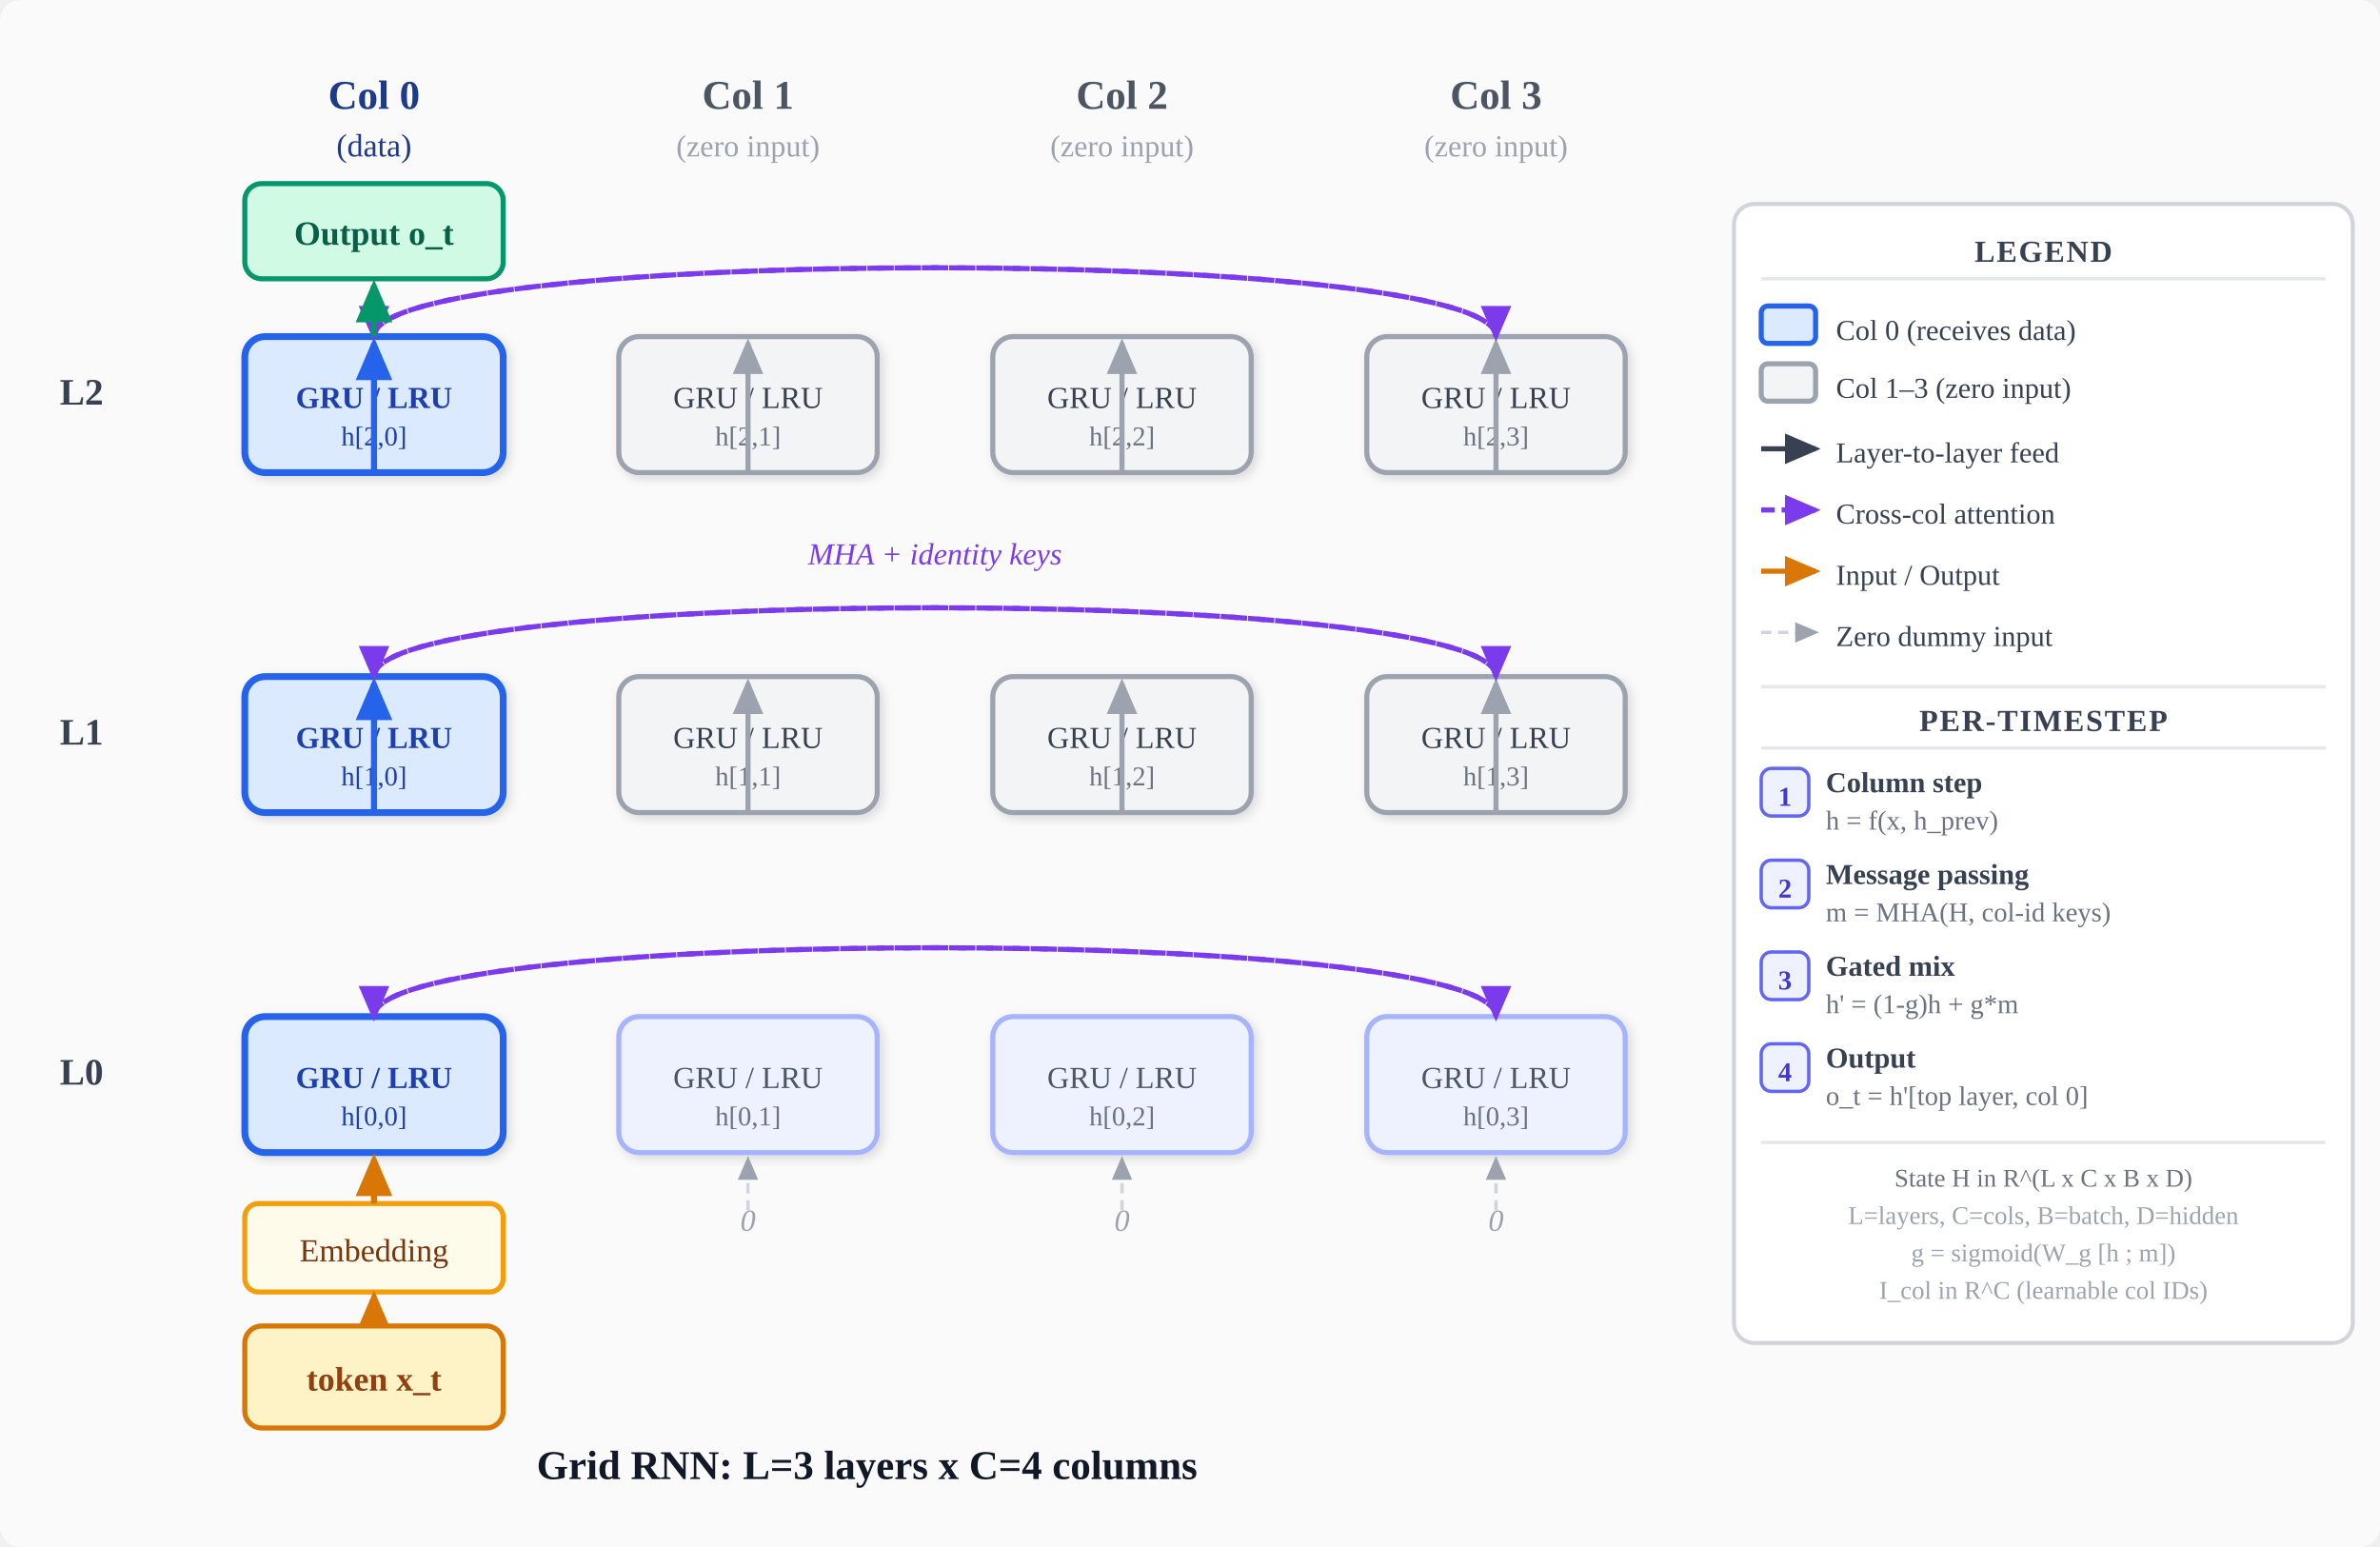
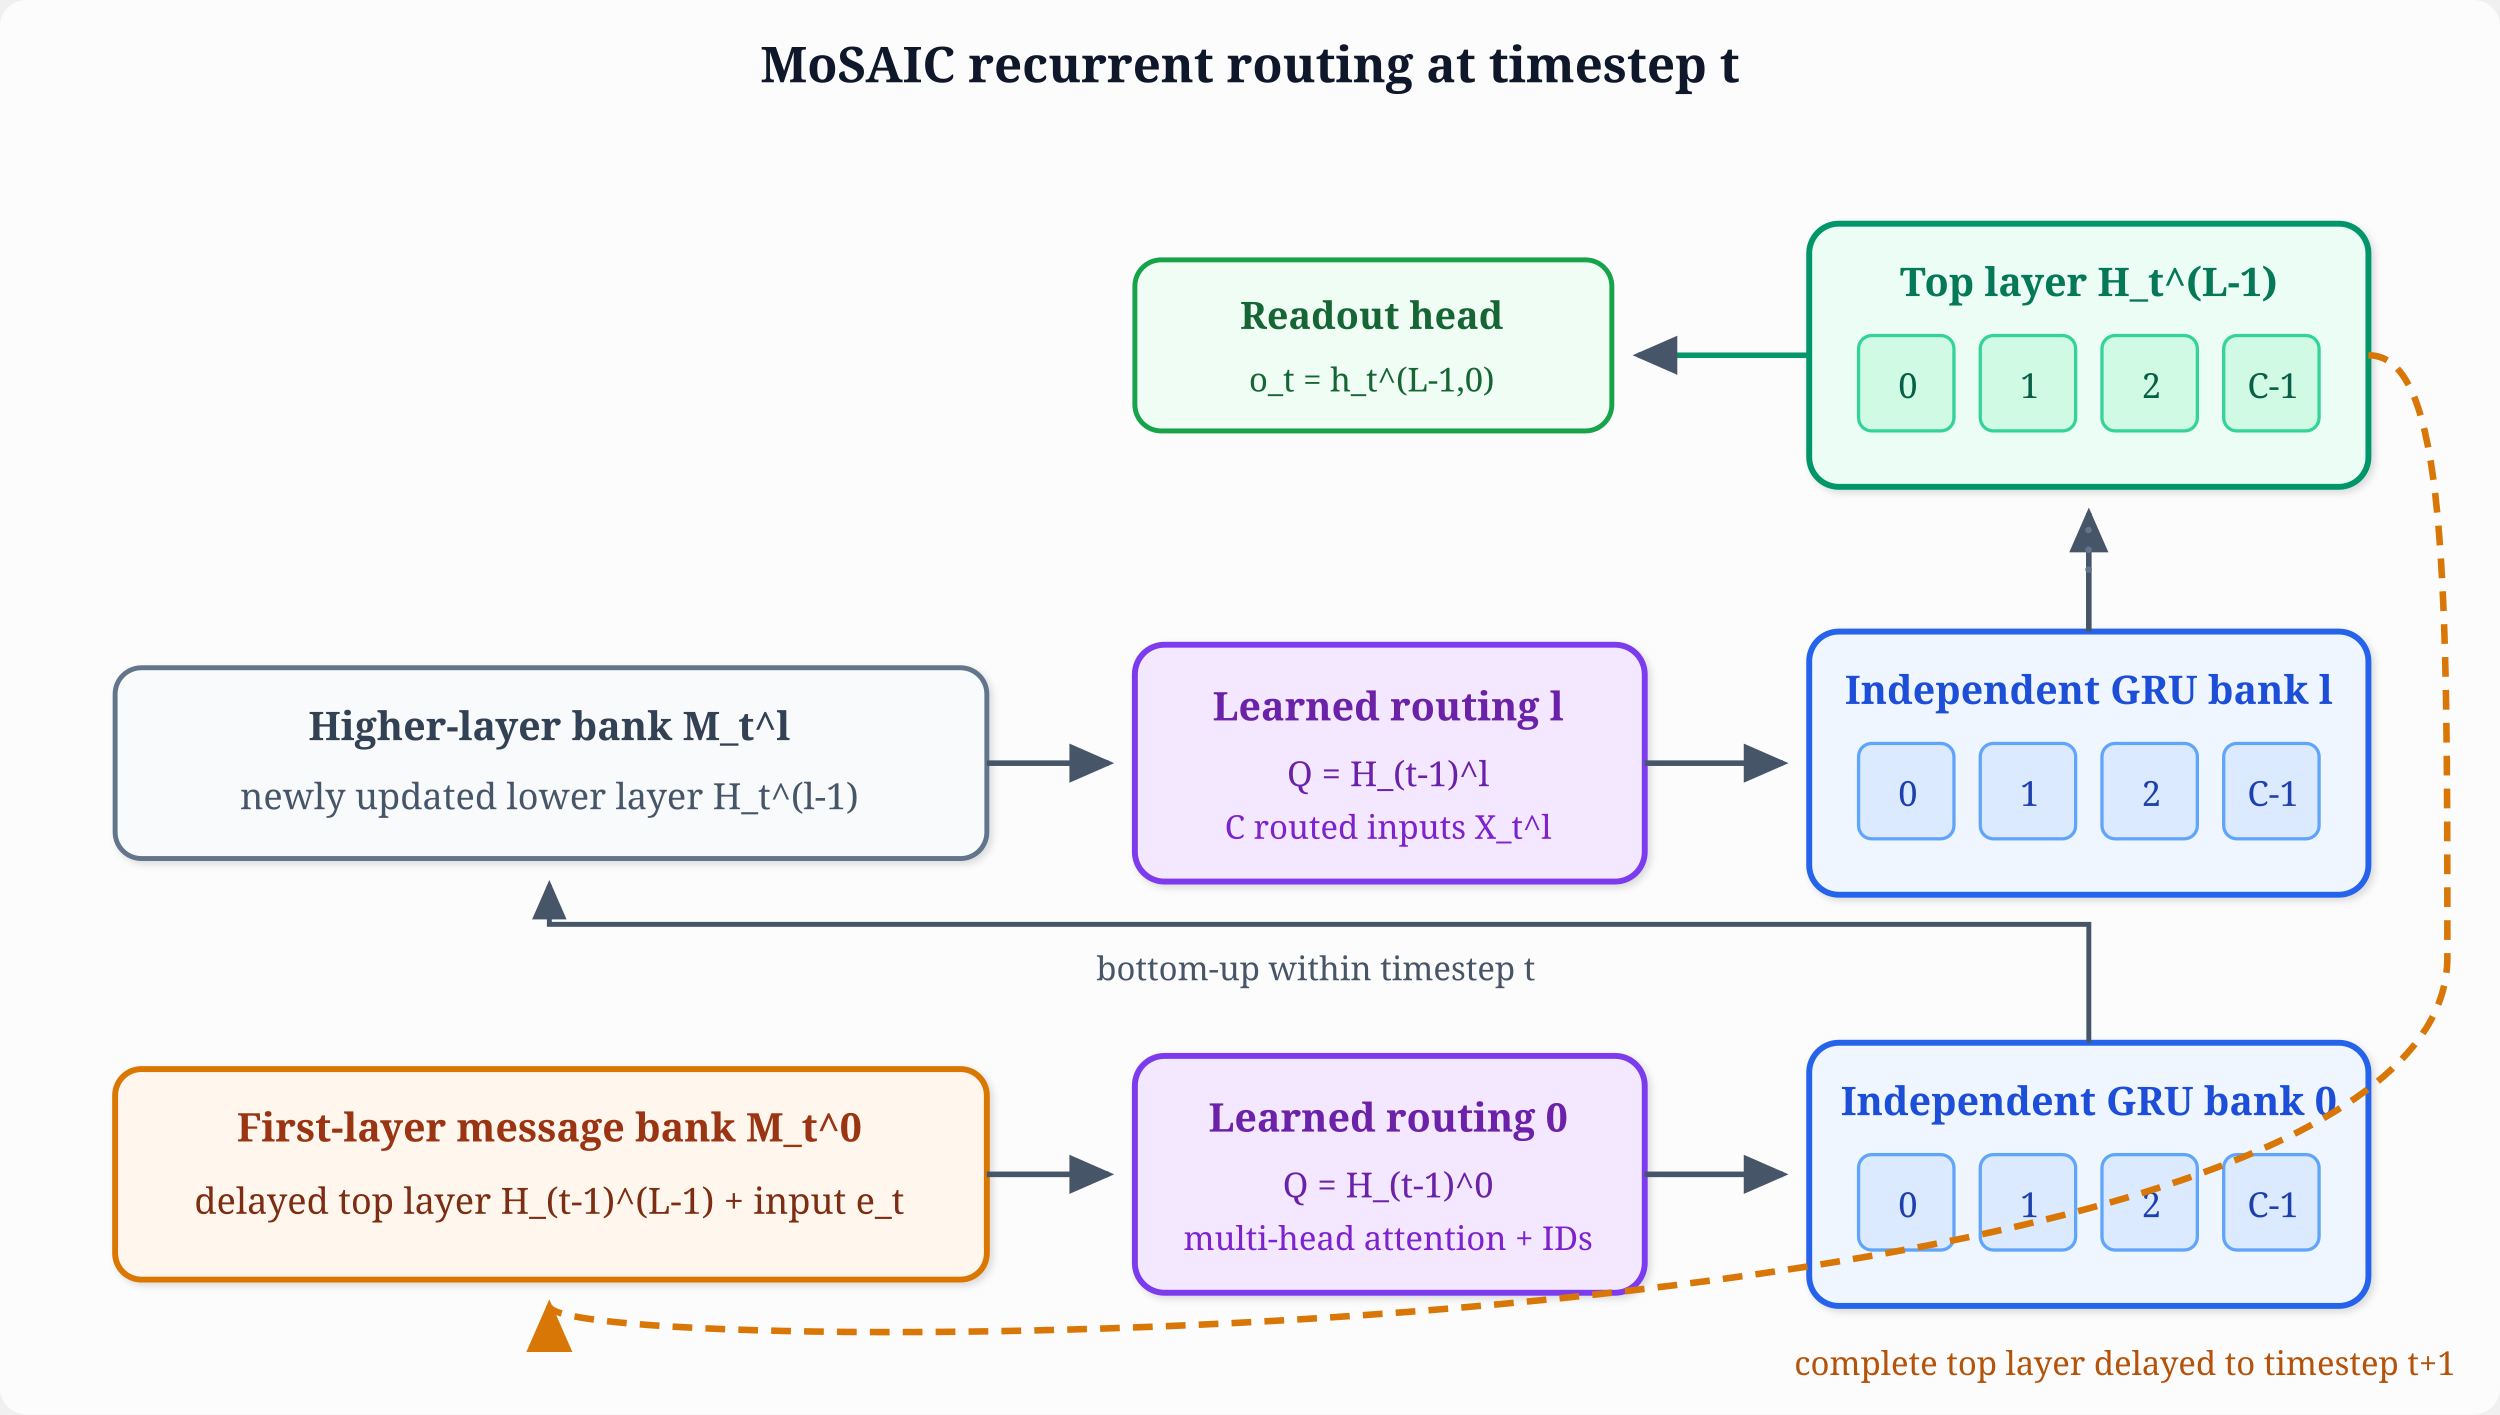
- <svg xmlns="http://www.w3.org/2000/svg" width="700" height="455" viewBox="0 0 700 455" font-family="'Linux Libertine O', 'Libertinus Serif', Georgia, 'Times New Roman', serif">
+ <svg xmlns="http://www.w3.org/2000/svg" width="760" height="430" viewBox="0 0 760 430" font-family="'Linux Libertine O', 'Libertinus Serif', Georgia, serif">
  <defs>
-     <marker id="arr" markerWidth="7" markerHeight="6" refX="6" refY="3" orient="auto">
-       <path d="M0,0 L7,3 L0,6 Z" fill="#374151" />
+     <marker id="arrow" markerWidth="8" markerHeight="7" refX="7" refY="3.5" orient="auto">
+       <path d="M0,0 L8,3.5 L0,7 Z" fill="#475569" />
    </marker>
-     <marker id="arr-blue" markerWidth="7" markerHeight="6" refX="6" refY="3" orient="auto">
-       <path d="M0,0 L7,3 L0,6 Z" fill="#2563EB" />
-     </marker>
-     <marker id="arr-attn" markerWidth="7" markerHeight="6" refX="6" refY="3" orient="auto">
-       <path d="M0,0 L7,3 L0,6 Z" fill="#7C3AED" />
-     </marker>
-     <marker id="arr-out" markerWidth="7" markerHeight="6" refX="6" refY="3" orient="auto">
-       <path d="M0,0 L7,3 L0,6 Z" fill="#059669" />
-     </marker>
-     <marker id="arr-orange" markerWidth="7" markerHeight="6" refX="6" refY="3" orient="auto">
-       <path d="M0,0 L7,3 L0,6 Z" fill="#D97706" />
-     </marker>
-     <marker id="arr-gray" markerWidth="7" markerHeight="6" refX="6" refY="3" orient="auto">
-       <path d="M0,0 L7,3 L0,6 Z" fill="#9CA3AF" />
+     <marker id="feedback" markerWidth="8" markerHeight="7" refX="7" refY="3.5" orient="auto">
+       <path d="M0,0 L8,3.5 L0,7 Z" fill="#D97706" />
    </marker>
    <filter id="shadow">
-       <feDropShadow dx="1" dy="1" stdDeviation="1.5" flood-color="#00000022" />
+       <feDropShadow dx="1" dy="1" stdDeviation="1.2" flood-color="#00000022" />
    </filter>
  </defs>
-   <rect width="700" height="455" fill="#FAFAFA" rx="6" />
-   <text x="110" y="32" text-anchor="middle" font-size="12" font-weight="bold" fill="#1E3A8A">Col 0</text>
-   <text x="110" y="46" text-anchor="middle" font-size="9.5" fill="#1E3A8A">(data)</text>
-   <text x="220" y="32" text-anchor="middle" font-size="12" font-weight="bold" fill="#4B5563">Col 1</text>
-   <text x="330" y="32" text-anchor="middle" font-size="12" font-weight="bold" fill="#4B5563">Col 2</text>
-   <text x="440" y="32" text-anchor="middle" font-size="12" font-weight="bold" fill="#4B5563">Col 3</text>
-   <text x="220" y="46" text-anchor="middle" font-size="9" fill="#9CA3AF">(zero input)</text>
-   <text x="330" y="46" text-anchor="middle" font-size="9" fill="#9CA3AF">(zero input)</text>
-   <text x="440" y="46" text-anchor="middle" font-size="9" fill="#9CA3AF">(zero input)</text>
-   <text x="24" y="119" text-anchor="middle" font-size="11" font-weight="bold" fill="#374151">L2</text>
-   <text x="24" y="219" text-anchor="middle" font-size="11" font-weight="bold" fill="#374151">L1</text>
-   <text x="24" y="319" text-anchor="middle" font-size="11" font-weight="bold" fill="#374151">L0</text>
-   <rect x="72" y="99" width="76" height="40" rx="6" fill="#DBEAFE" stroke="#2563EB" stroke-width="2" filter="url(#shadow)" />
-   <text x="110" y="120" text-anchor="middle" font-size="9" font-weight="bold" fill="#1E40AF">GRU / LRU</text>
-   <text x="110" y="131" text-anchor="middle" font-size="8" fill="#1E40AF">h[2,0]</text>
-   <rect x="182" y="99" width="76" height="40" rx="6" fill="#F3F4F6" stroke="#9CA3AF" stroke-width="1.5" filter="url(#shadow)" />
-   <text x="220" y="120" text-anchor="middle" font-size="9" fill="#374151">GRU / LRU</text>
-   <text x="220" y="131" text-anchor="middle" font-size="8" fill="#6B7280">h[2,1]</text>
-   <rect x="292" y="99" width="76" height="40" rx="6" fill="#F3F4F6" stroke="#9CA3AF" stroke-width="1.5" filter="url(#shadow)" />
-   <text x="330" y="120" text-anchor="middle" font-size="9" fill="#374151">GRU / LRU</text>
-   <text x="330" y="131" text-anchor="middle" font-size="8" fill="#6B7280">h[2,2]</text>
-   <rect x="402" y="99" width="76" height="40" rx="6" fill="#F3F4F6" stroke="#9CA3AF" stroke-width="1.5" filter="url(#shadow)" />
-   <text x="440" y="120" text-anchor="middle" font-size="9" fill="#374151">GRU / LRU</text>
-   <text x="440" y="131" text-anchor="middle" font-size="8" fill="#6B7280">h[2,3]</text>
-   <rect x="72" y="199" width="76" height="40" rx="6" fill="#DBEAFE" stroke="#2563EB" stroke-width="2" filter="url(#shadow)" />
-   <text x="110" y="220" text-anchor="middle" font-size="9" font-weight="bold" fill="#1E40AF">GRU / LRU</text>
-   <text x="110" y="231" text-anchor="middle" font-size="8" fill="#1E40AF">h[1,0]</text>
-   <rect x="182" y="199" width="76" height="40" rx="6" fill="#F3F4F6" stroke="#9CA3AF" stroke-width="1.5" filter="url(#shadow)" />
-   <text x="220" y="220" text-anchor="middle" font-size="9" fill="#374151">GRU / LRU</text>
-   <text x="220" y="231" text-anchor="middle" font-size="8" fill="#6B7280">h[1,1]</text>
-   <rect x="292" y="199" width="76" height="40" rx="6" fill="#F3F4F6" stroke="#9CA3AF" stroke-width="1.5" filter="url(#shadow)" />
-   <text x="330" y="220" text-anchor="middle" font-size="9" fill="#374151">GRU / LRU</text>
-   <text x="330" y="231" text-anchor="middle" font-size="8" fill="#6B7280">h[1,2]</text>
-   <rect x="402" y="199" width="76" height="40" rx="6" fill="#F3F4F6" stroke="#9CA3AF" stroke-width="1.5" filter="url(#shadow)" />
-   <text x="440" y="220" text-anchor="middle" font-size="9" fill="#374151">GRU / LRU</text>
-   <text x="440" y="231" text-anchor="middle" font-size="8" fill="#6B7280">h[1,3]</text>
-   <rect x="72" y="299" width="76" height="40" rx="6" fill="#DBEAFE" stroke="#2563EB" stroke-width="2" filter="url(#shadow)" />
-   <text x="110" y="320" text-anchor="middle" font-size="9" font-weight="bold" fill="#1E40AF">GRU / LRU</text>
-   <text x="110" y="331" text-anchor="middle" font-size="8" fill="#1E40AF">h[0,0]</text>
-   <rect x="182" y="299" width="76" height="40" rx="6" fill="#EEF2FF" stroke="#A5B4FC" stroke-width="1.5" filter="url(#shadow)" />
-   <text x="220" y="320" text-anchor="middle" font-size="9" fill="#4B5563">GRU / LRU</text>
-   <text x="220" y="331" text-anchor="middle" font-size="8" fill="#6B7280">h[0,1]</text>
-   <rect x="292" y="299" width="76" height="40" rx="6" fill="#EEF2FF" stroke="#A5B4FC" stroke-width="1.5" filter="url(#shadow)" />
-   <text x="330" y="320" text-anchor="middle" font-size="9" fill="#4B5563">GRU / LRU</text>
-   <text x="330" y="331" text-anchor="middle" font-size="8" fill="#6B7280">h[0,2]</text>
-   <rect x="402" y="299" width="76" height="40" rx="6" fill="#EEF2FF" stroke="#A5B4FC" stroke-width="1.5" filter="url(#shadow)" />
-   <text x="440" y="320" text-anchor="middle" font-size="9" fill="#4B5563">GRU / LRU</text>
-   <text x="440" y="331" text-anchor="middle" font-size="8" fill="#6B7280">h[0,3]</text>
-   <line x1="110" y1="239" x2="110" y2="201" stroke="#2563EB" stroke-width="1.8" marker-end="url(#arr-blue)" />
-   <line x1="220" y1="239" x2="220" y2="201" stroke="#9CA3AF" stroke-width="1.5" marker-end="url(#arr-gray)" />
-   <line x1="330" y1="239" x2="330" y2="201" stroke="#9CA3AF" stroke-width="1.5" marker-end="url(#arr-gray)" />
-   <line x1="440" y1="239" x2="440" y2="201" stroke="#9CA3AF" stroke-width="1.5" marker-end="url(#arr-gray)" />
-   <line x1="110" y1="139" x2="110" y2="101" stroke="#2563EB" stroke-width="1.8" marker-end="url(#arr-blue)" />
-   <line x1="220" y1="139" x2="220" y2="101" stroke="#9CA3AF" stroke-width="1.5" marker-end="url(#arr-gray)" />
-   <line x1="330" y1="139" x2="330" y2="101" stroke="#9CA3AF" stroke-width="1.5" marker-end="url(#arr-gray)" />
-   <line x1="440" y1="139" x2="440" y2="101" stroke="#9CA3AF" stroke-width="1.5" marker-end="url(#arr-gray)" />
-   <path d="M 110,299 C 110,272 440,272 440,299" fill="none" stroke="#7C3AED" stroke-width="1.5" stroke-dasharray="5,3" marker-end="url(#arr-attn)" />
-   <path d="M 440,299 C 440,272 110,272 110,299" fill="none" stroke="#7C3AED" stroke-width="1.5" stroke-dasharray="5,3" marker-end="url(#arr-attn)" />
-   <path d="M 110,199 C 110,172 440,172 440,199" fill="none" stroke="#7C3AED" stroke-width="1.5" stroke-dasharray="5,3" marker-end="url(#arr-attn)" />
-   <path d="M 440,199 C 440,172 110,172 110,199" fill="none" stroke="#7C3AED" stroke-width="1.5" stroke-dasharray="5,3" marker-end="url(#arr-attn)" />
-   <text x="275" y="166" text-anchor="middle" font-size="9" fill="#7C3AED" font-style="italic">MHA + identity keys</text>
-   <path d="M 110,99 C 110,72 440,72 440,99" fill="none" stroke="#7C3AED" stroke-width="1.5" stroke-dasharray="5,3" marker-end="url(#arr-attn)" />
-   <path d="M 440,99 C 440,72 110,72 110,99" fill="none" stroke="#7C3AED" stroke-width="1.5" stroke-dasharray="5,3" marker-end="url(#arr-attn)" />
-   <rect x="72" y="390" width="76" height="30" rx="5" fill="#FEF3C7" stroke="#D97706" stroke-width="1.5" />
-   <text x="110" y="409" text-anchor="middle" font-size="10" font-weight="bold" fill="#92400E">token x_t</text>
-   <rect x="72" y="354" width="76" height="26" rx="4" fill="#FFFBEB" stroke="#F59E0B" stroke-width="1.5" />
-   <text x="110" y="371" text-anchor="middle" font-size="9.5" fill="#78350F">Embedding</text>
-   <line x1="110" y1="390" x2="110" y2="381" stroke="#D97706" stroke-width="1.5" marker-end="url(#arr-orange)" />
-   <line x1="110" y1="354" x2="110" y2="341" stroke="#D97706" stroke-width="1.8" marker-end="url(#arr-orange)" />
-   <text x="220" y="362" text-anchor="middle" font-size="9" fill="#9CA3AF" font-style="italic">0</text>
-   <text x="330" y="362" text-anchor="middle" font-size="9" fill="#9CA3AF" font-style="italic">0</text>
-   <text x="440" y="362" text-anchor="middle" font-size="9" fill="#9CA3AF" font-style="italic">0</text>
-   <line x1="220" y1="356" x2="220" y2="341" stroke="#D1D5DB" stroke-width="1" stroke-dasharray="3,2" marker-end="url(#arr-gray)" />
-   <line x1="330" y1="356" x2="330" y2="341" stroke="#D1D5DB" stroke-width="1" stroke-dasharray="3,2" marker-end="url(#arr-gray)" />
-   <line x1="440" y1="356" x2="440" y2="341" stroke="#D1D5DB" stroke-width="1" stroke-dasharray="3,2" marker-end="url(#arr-gray)" />
-   <rect x="72" y="54" width="76" height="28" rx="5" fill="#D1FAE5" stroke="#059669" stroke-width="1.5" />
-   <text x="110" y="72" text-anchor="middle" font-size="10" font-weight="bold" fill="#065F46">Output o_t</text>
-   <line x1="110" y1="99" x2="110" y2="84" stroke="#059669" stroke-width="1.8" marker-end="url(#arr-out)" />
-   <rect x="510" y="60" width="182" height="335" rx="6" fill="white" stroke="#D1D5DB" stroke-width="1.2" />
-   <text x="601" y="77" text-anchor="middle" font-size="9" font-weight="bold" letter-spacing="0.5" fill="#374151">LEGEND</text>
-   <line x1="518" y1="82" x2="684" y2="82" stroke="#E5E7EB" stroke-width="1" />
-   <rect x="518" y="90" width="16" height="11" rx="2" fill="#DBEAFE" stroke="#2563EB" stroke-width="1.5" />
-   <text x="540" y="100" font-size="8.5" fill="#374151">Col 0  (receives data)</text>
-   <rect x="518" y="107" width="16" height="11" rx="2" fill="#F3F4F6" stroke="#9CA3AF" stroke-width="1.5" />
-   <text x="540" y="117" font-size="8.5" fill="#374151">Col 1–3  (zero input)</text>
-   <line x1="518" y1="132" x2="534" y2="132" stroke="#374151" stroke-width="1.5" marker-end="url(#arr)" />
-   <text x="540" y="136" font-size="8.5" fill="#374151">Layer-to-layer feed</text>
-   <line x1="518" y1="150" x2="534" y2="150" stroke="#7C3AED" stroke-width="1.5" stroke-dasharray="4,2" marker-end="url(#arr-attn)" />
-   <text x="540" y="154" font-size="8.5" fill="#374151">Cross-col attention</text>
-   <line x1="518" y1="168" x2="534" y2="168" stroke="#D97706" stroke-width="1.5" marker-end="url(#arr-orange)" />
-   <text x="540" y="172" font-size="8.5" fill="#374151">Input / Output</text>
-   <line x1="518" y1="186" x2="534" y2="186" stroke="#D1D5DB" stroke-width="1" stroke-dasharray="3,2" marker-end="url(#arr-gray)" />
-   <text x="540" y="190" font-size="8.5" fill="#374151">Zero dummy input</text>
-   <line x1="518" y1="202" x2="684" y2="202" stroke="#E5E7EB" stroke-width="1" />
-   <text x="601" y="215" text-anchor="middle" font-size="9" font-weight="bold" letter-spacing="0.5" fill="#374151">PER-TIMESTEP</text>
-   <line x1="518" y1="220" x2="684" y2="220" stroke="#E5E7EB" stroke-width="1" />
-   <rect x="518" y="226" width="14" height="14" rx="3" fill="#EEF2FF" stroke="#6366F1" stroke-width="1" />
-   <text x="525" y="237" text-anchor="middle" font-size="8" font-weight="bold" fill="#4338CA">1</text>
-   <text x="537" y="233" font-size="8.5" font-weight="bold" fill="#374151">Column step</text>
-   <text x="537" y="244" font-size="8" fill="#6B7280">h = f(x, h_prev)</text>
-   <rect x="518" y="253" width="14" height="14" rx="3" fill="#EEF2FF" stroke="#6366F1" stroke-width="1" />
-   <text x="525" y="264" text-anchor="middle" font-size="8" font-weight="bold" fill="#4338CA">2</text>
-   <text x="537" y="260" font-size="8.5" font-weight="bold" fill="#374151">Message passing</text>
-   <text x="537" y="271" font-size="8" fill="#6B7280">m = MHA(H, col-id keys)</text>
-   <rect x="518" y="280" width="14" height="14" rx="3" fill="#EEF2FF" stroke="#6366F1" stroke-width="1" />
-   <text x="525" y="291" text-anchor="middle" font-size="8" font-weight="bold" fill="#4338CA">3</text>
-   <text x="537" y="287" font-size="8.5" font-weight="bold" fill="#374151">Gated mix</text>
-   <text x="537" y="298" font-size="8" fill="#6B7280">h' = (1-g)h + g*m</text>
-   <rect x="518" y="307" width="14" height="14" rx="3" fill="#EEF2FF" stroke="#6366F1" stroke-width="1" />
-   <text x="525" y="318" text-anchor="middle" font-size="8" font-weight="bold" fill="#4338CA">4</text>
-   <text x="537" y="314" font-size="8.5" font-weight="bold" fill="#374151">Output</text>
-   <text x="537" y="325" font-size="8" fill="#6B7280">o_t = h'[top layer, col 0]</text>
-   <line x1="518" y1="336" x2="684" y2="336" stroke="#E5E7EB" stroke-width="1" />
-   <text x="601" y="349" text-anchor="middle" font-size="7.5" fill="#6B7280">
-     State H in R^(L x C x B x D)
+   <rect width="760" height="430" rx="8" fill="#FCFCFD" />
+   <text x="380" y="25" text-anchor="middle" font-size="15" font-weight="bold" fill="#0F172A">
+     MoSAIC recurrent routing at timestep t
  </text>
-   <text x="601" y="360" text-anchor="middle" font-size="7.5" fill="#9CA3AF">
-     L=layers, C=cols, B=batch, D=hidden
+   <rect x="35" y="325" width="265" height="64" rx="8" fill="#FFF7ED" stroke="#D97706" stroke-width="1.8" filter="url(#shadow)" />
+   <text x="167" y="347" text-anchor="middle" font-size="12" font-weight="bold" fill="#9A3412">
+     First-layer message bank M_t^0
  </text>
-   <text x="601" y="371" text-anchor="middle" font-size="7.5" fill="#9CA3AF">
-     g = sigmoid(W_g [h ; m])
+   <text x="167" y="369" text-anchor="middle" font-size="11" fill="#7C2D12">
+     delayed top layer H_(t-1)^(L-1)  +  input e_t
  </text>
-   <text x="601" y="382" text-anchor="middle" font-size="7.5" fill="#9CA3AF">
-     I_col in R^C  (learnable col IDs)
+   <rect x="345" y="321" width="155" height="72" rx="9" fill="#F3E8FF" stroke="#7C3AED" stroke-width="1.8" filter="url(#shadow)" />
+   <text x="422" y="344" text-anchor="middle" font-size="12" font-weight="bold" fill="#6B21A8">
+     Learned routing 0
  </text>
-   <text x="255" y="435" text-anchor="middle" font-size="12" font-weight="bold" fill="#111827">
-     Grid RNN: L=3 layers x C=4 columns
+   <text x="422" y="364" text-anchor="middle" font-size="10.5" fill="#6B21A8">
+     Q = H_(t-1)^0
  </text>
+   <text x="422" y="380" text-anchor="middle" font-size="10" fill="#7E22CE">
+     multi-head attention + IDs
+   </text>
+   <rect x="550" y="317" width="170" height="80" rx="9" fill="#EFF6FF" stroke="#2563EB" stroke-width="1.8" filter="url(#shadow)" />
+   <text x="635" y="339" text-anchor="middle" font-size="12" font-weight="bold" fill="#1D4ED8">
+     Independent GRU bank 0
+   </text>
+   <g font-size="10.5" text-anchor="middle">
+     <rect x="565" y="351" width="29" height="29" rx="4" fill="#DBEAFE" stroke="#60A5FA" />
+     <rect x="602" y="351" width="29" height="29" rx="4" fill="#DBEAFE" stroke="#60A5FA" />
+     <rect x="639" y="351" width="29" height="29" rx="4" fill="#DBEAFE" stroke="#60A5FA" />
+     <rect x="676" y="351" width="29" height="29" rx="4" fill="#DBEAFE" stroke="#60A5FA" />
+     <text x="580" y="370" fill="#1E40AF">0</text>
+     <text x="617" y="370" fill="#1E40AF">1</text>
+     <text x="654" y="370" fill="#1E40AF">2</text>
+     <text x="691" y="370" fill="#1E40AF">C-1</text>
+   </g>
+   <line x1="300" y1="357" x2="337" y2="357" stroke="#475569" stroke-width="1.7" marker-end="url(#arrow)" />
+   <line x1="500" y1="357" x2="542" y2="357" stroke="#475569" stroke-width="1.7" marker-end="url(#arrow)" />
+   <rect x="35" y="203" width="265" height="58" rx="8" fill="#F8FAFC" stroke="#64748B" stroke-width="1.5" filter="url(#shadow)" />
+   <text x="167" y="225" text-anchor="middle" font-size="12" font-weight="bold" fill="#334155">
+     Higher-layer bank M_t^l
+   </text>
+   <text x="167" y="246" text-anchor="middle" font-size="11" fill="#475569">
+     newly updated lower layer H_t^(l-1)
+   </text>
+   <rect x="345" y="196" width="155" height="72" rx="9" fill="#F3E8FF" stroke="#7C3AED" stroke-width="1.8" filter="url(#shadow)" />
+   <text x="422" y="219" text-anchor="middle" font-size="12" font-weight="bold" fill="#6B21A8">
+     Learned routing l
+   </text>
+   <text x="422" y="239" text-anchor="middle" font-size="10.5" fill="#6B21A8">
+     Q = H_(t-1)^l
+   </text>
+   <text x="422" y="255" text-anchor="middle" font-size="10" fill="#7E22CE">
+     C routed inputs X_t^l
+   </text>
+   <rect x="550" y="192" width="170" height="80" rx="9" fill="#EFF6FF" stroke="#2563EB" stroke-width="1.8" filter="url(#shadow)" />
+   <text x="635" y="214" text-anchor="middle" font-size="12" font-weight="bold" fill="#1D4ED8">
+     Independent GRU bank l
+   </text>
+   <g font-size="10.5" text-anchor="middle">
+     <rect x="565" y="226" width="29" height="29" rx="4" fill="#DBEAFE" stroke="#60A5FA" />
+     <rect x="602" y="226" width="29" height="29" rx="4" fill="#DBEAFE" stroke="#60A5FA" />
+     <rect x="639" y="226" width="29" height="29" rx="4" fill="#DBEAFE" stroke="#60A5FA" />
+     <rect x="676" y="226" width="29" height="29" rx="4" fill="#DBEAFE" stroke="#60A5FA" />
+     <text x="580" y="245" fill="#1E40AF">0</text>
+     <text x="617" y="245" fill="#1E40AF">1</text>
+     <text x="654" y="245" fill="#1E40AF">2</text>
+     <text x="691" y="245" fill="#1E40AF">C-1</text>
+   </g>
+   <line x1="300" y1="232" x2="337" y2="232" stroke="#475569" stroke-width="1.7" marker-end="url(#arrow)" />
+   <line x1="500" y1="232" x2="542" y2="232" stroke="#475569" stroke-width="1.7" marker-end="url(#arrow)" />
+   <path d="M635,317 L635,281 L167,281 L167,269" fill="none" stroke="#475569" stroke-width="1.5" marker-end="url(#arrow)" />
+   <text x="400" y="298" text-anchor="middle" font-size="10" fill="#475569">
+     bottom-up within timestep t
+   </text>
+   <rect x="550" y="68" width="170" height="80" rx="9" fill="#ECFDF5" stroke="#059669" stroke-width="1.8" filter="url(#shadow)" />
+   <text x="635" y="90" text-anchor="middle" font-size="12" font-weight="bold" fill="#047857">
+     Top layer H_t^(L-1)
+   </text>
+   <g font-size="10.5" text-anchor="middle">
+     <rect x="565" y="102" width="29" height="29" rx="4" fill="#D1FAE5" stroke="#34D399" />
+     <rect x="602" y="102" width="29" height="29" rx="4" fill="#D1FAE5" stroke="#34D399" />
+     <rect x="639" y="102" width="29" height="29" rx="4" fill="#D1FAE5" stroke="#34D399" />
+     <rect x="676" y="102" width="29" height="29" rx="4" fill="#D1FAE5" stroke="#34D399" />
+     <text x="580" y="121" fill="#065F46">0</text>
+     <text x="617" y="121" fill="#065F46">1</text>
+     <text x="654" y="121" fill="#065F46">2</text>
+     <text x="691" y="121" fill="#065F46">C-1</text>
+   </g>
+   <line x1="635" y1="192" x2="635" y2="156" stroke="#475569" stroke-width="1.7" marker-end="url(#arrow)" />
+   <rect x="345" y="79" width="145" height="52" rx="8" fill="#F0FDF4" stroke="#16A34A" stroke-width="1.5" />
+   <text x="417" y="100" text-anchor="middle" font-size="11.5" font-weight="bold" fill="#166534">
+     Readout head
+   </text>
+   <text x="417" y="119" text-anchor="middle" font-size="10" fill="#166534">
+     o_t = h_t^(L-1,0)
+   </text>
+   <line x1="550" y1="108" x2="498" y2="108" stroke="#059669" stroke-width="1.7" marker-end="url(#arrow)" />
+   <path d="M720,108 C744,108 744,177 744,291 C744,414 167,414 167,397" fill="none" stroke="#D97706" stroke-width="2" stroke-dasharray="6 4" marker-end="url(#feedback)" />
+   <text x="646" y="418" text-anchor="middle" font-size="10" fill="#B45309">
+     complete top layer delayed to timestep t+1
+   </text>
+   <text x="635" y="174" text-anchor="middle" font-size="18" fill="#64748B">⋮</text>
</svg>
